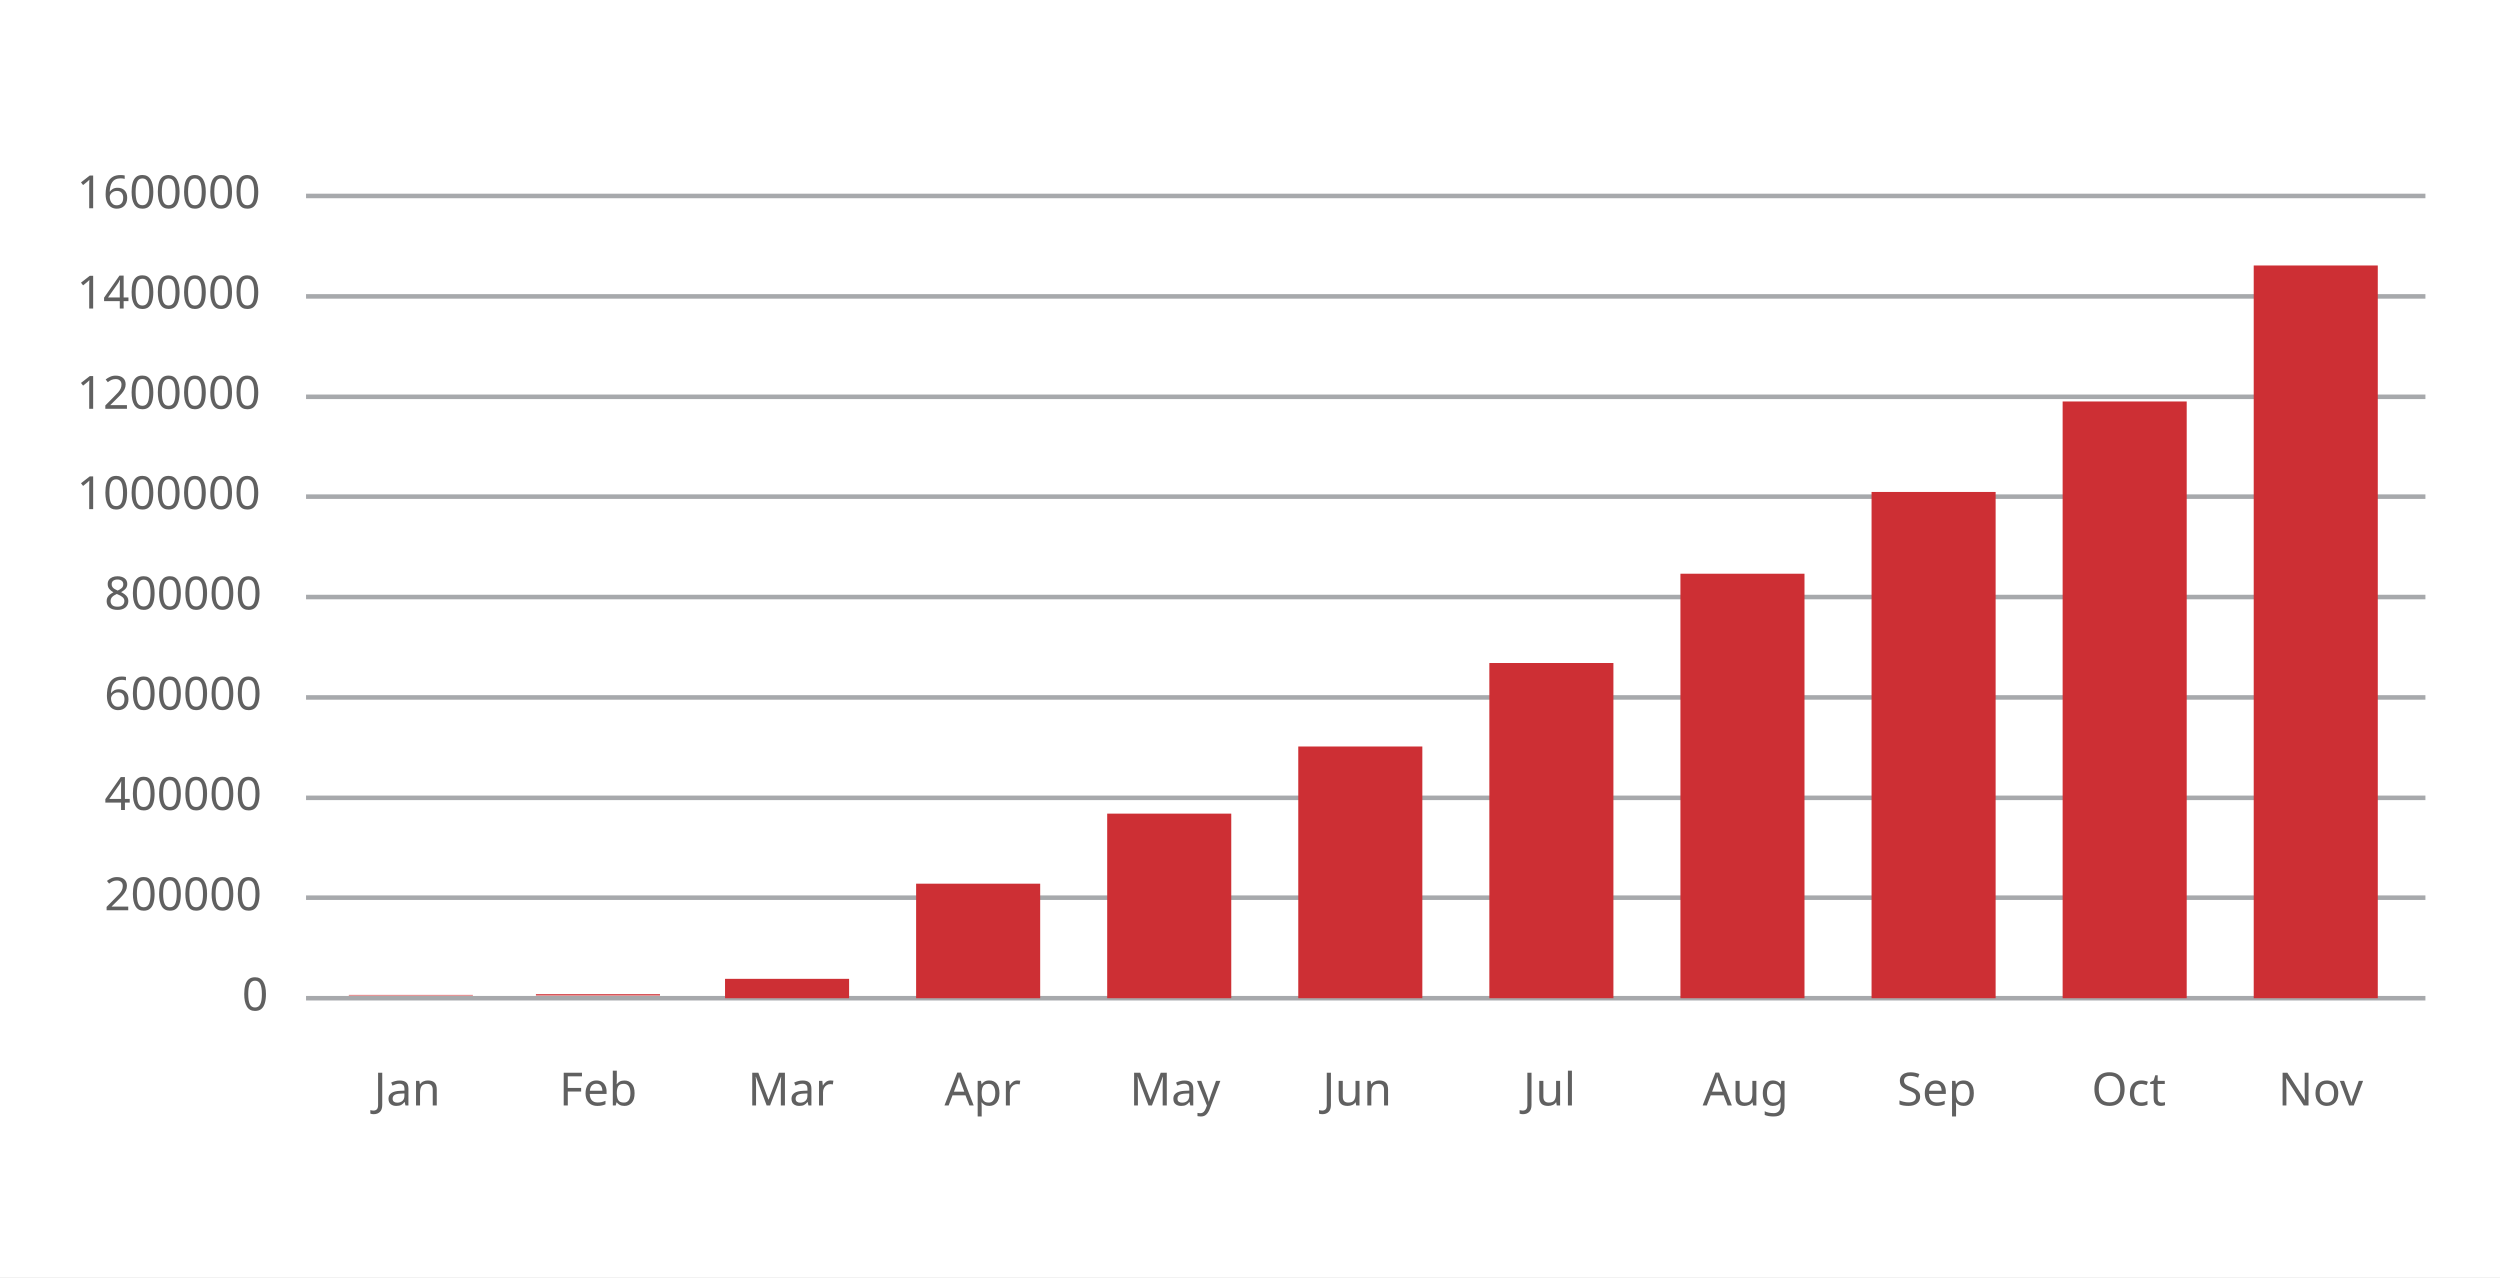
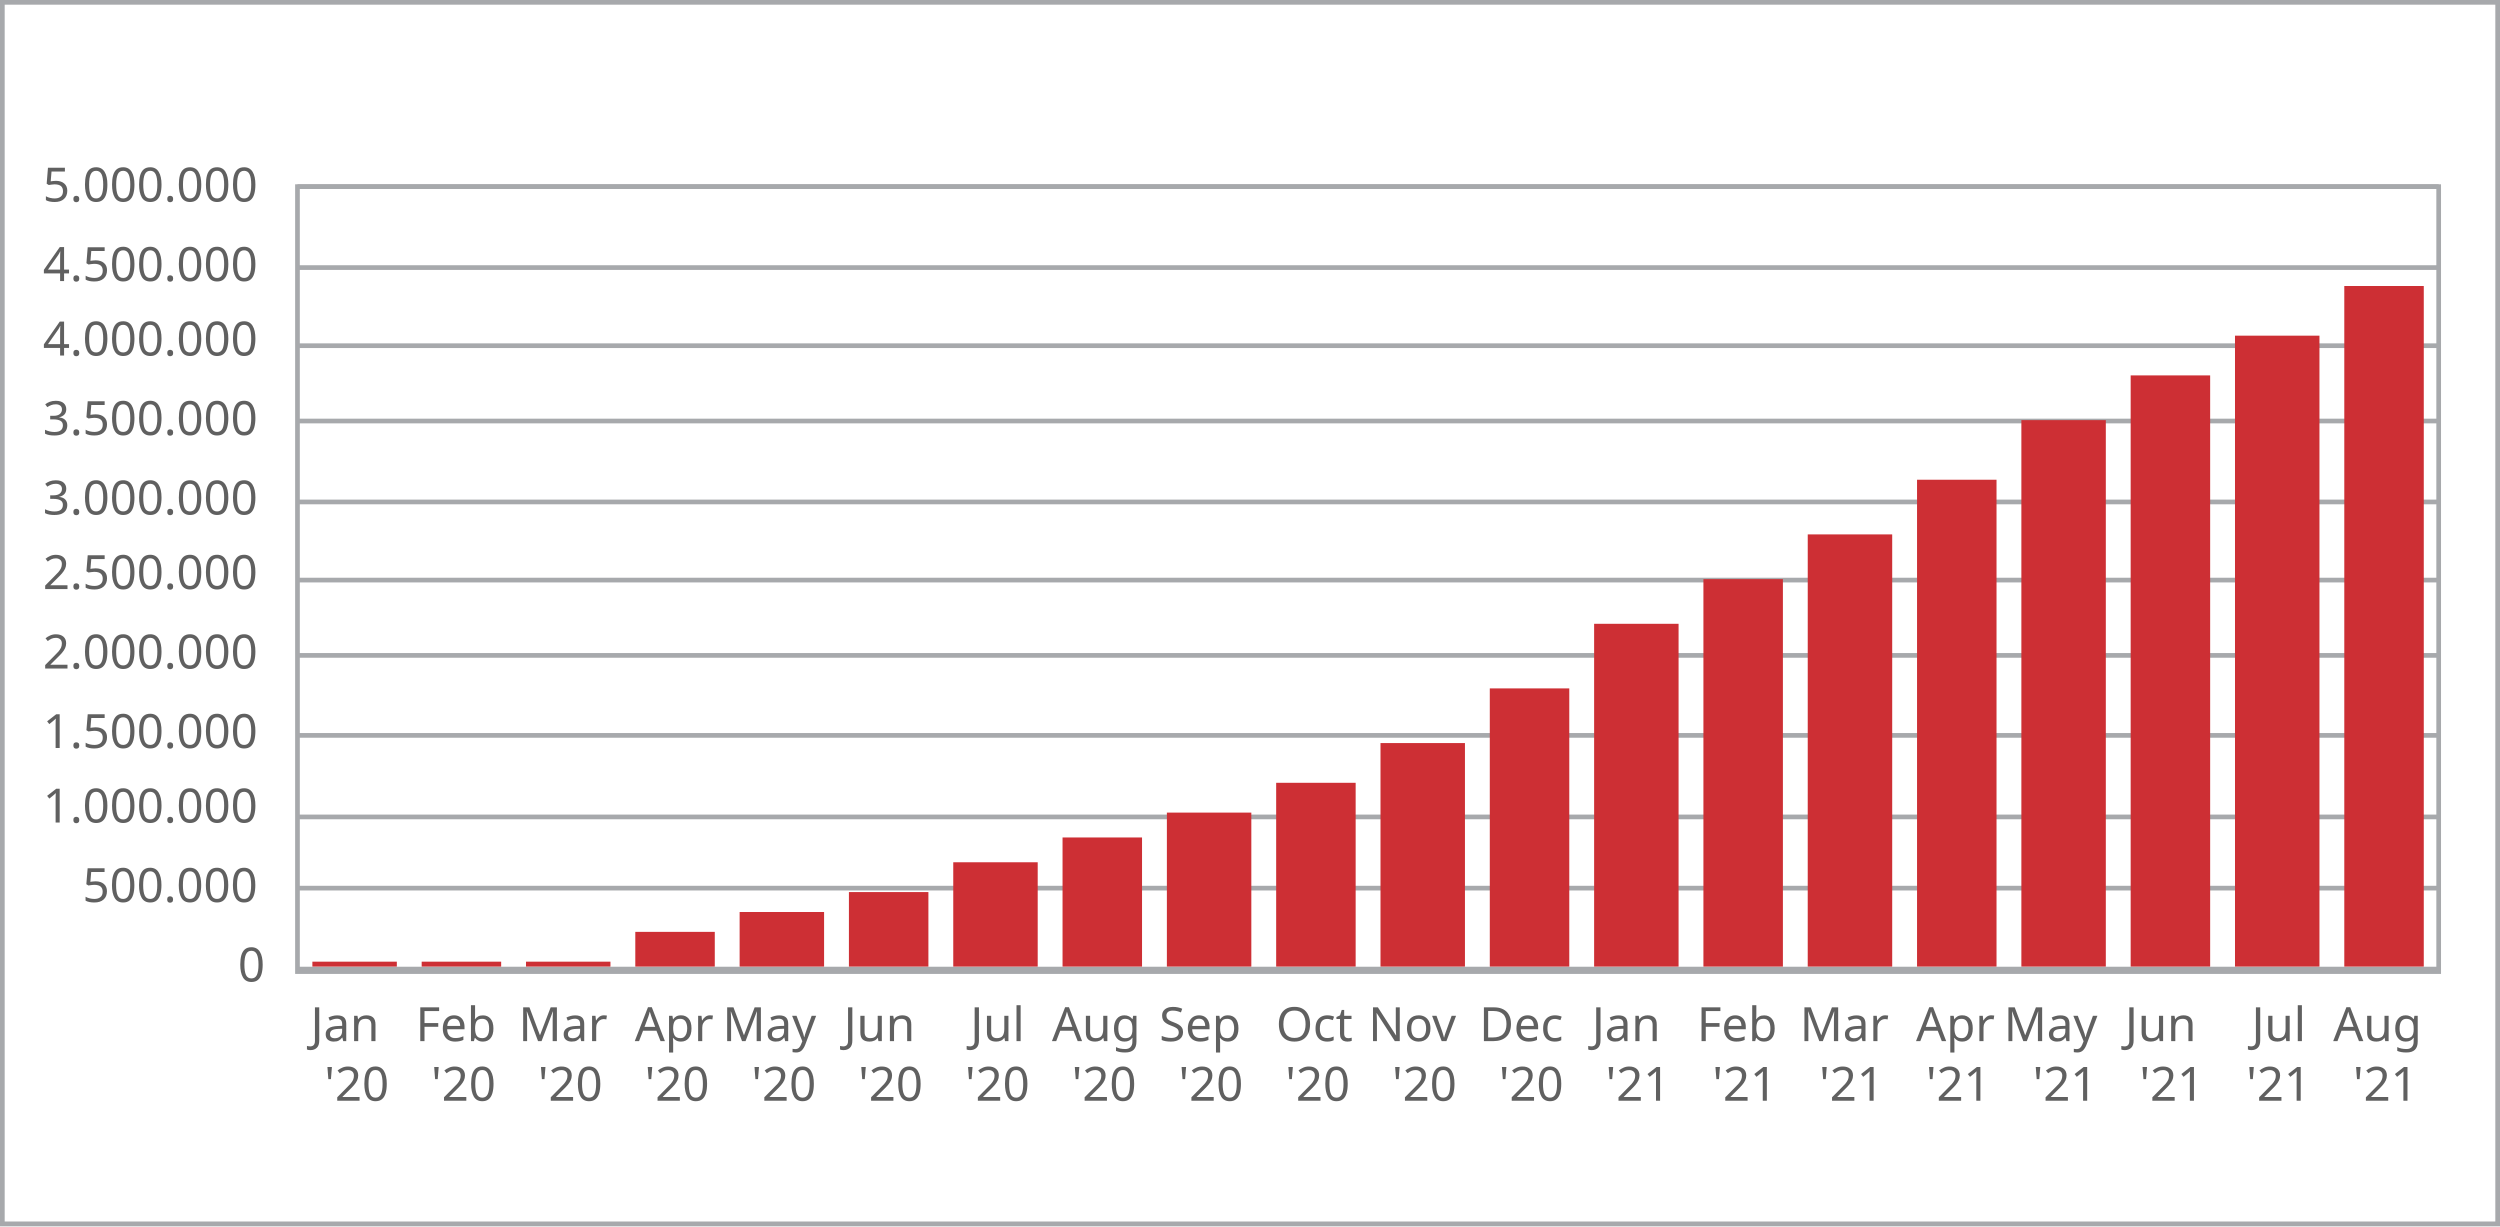
- <svg xmlns="http://www.w3.org/2000/svg" width="100%" height="100%" viewBox="0 0 780.355 398.648">
-   <g id="Group_735" data-name="Group 735" transform="translate(-1079 -4567)">
-     <rect id="Rectangle_502" data-name="Rectangle 502" width="780.355" height="398.648" transform="translate(1079 4567)" fill="#fff" />
-     <g id="Group_513" data-name="Group 513" transform="translate(-6.521 -32.24)">
-       <line id="Line_88" data-name="Line 88" x2="661.549" transform="translate(1181.047 4910.824)" fill="none" stroke="#a7a9ac" stroke-miterlimit="10" stroke-width="1.417" />
-       <path id="Path_1081" data-name="Path 1081" d="M1181.047,4660.408h661.548m-661.548,31.351h661.548m-661.548,31.34h661.548m-661.548,31.164h661.548M1181.047,4785.6h661.548m-661.548,31.34h661.548m-661.548,31.339h661.548m-661.548,31.164h661.548" fill="none" stroke="#a7a9ac" stroke-miterlimit="10" stroke-width="1.417" />
-       <rect id="Rectangle_503" data-name="Rectangle 503" width="38.727" height="6.051" transform="translate(1311.834 4904.779)" fill="#cd2f34" />
-       <rect id="Rectangle_504" data-name="Rectangle 504" width="38.727" height="35.754" transform="translate(1371.478 4875.075)" fill="#cd2f34" />
-       <rect id="Rectangle_505" data-name="Rectangle 505" width="38.727" height="57.621" transform="translate(1431.121 4853.208)" fill="#cd2f34" />
-       <rect id="Rectangle_506" data-name="Rectangle 506" width="38.727" height="78.576" transform="translate(1490.765 4832.253)" fill="#cd2f34" />
-       <rect id="Rectangle_507" data-name="Rectangle 507" width="38.727" height="104.636" transform="translate(1550.408 4806.193)" fill="#cd2f34" />
-       <rect id="Rectangle_508" data-name="Rectangle 508" width="38.727" height="132.506" transform="translate(1610.052 4778.323)" fill="#cd2f34" />
-       <rect id="Rectangle_509" data-name="Rectangle 509" width="38.727" height="158.028" transform="translate(1669.713 4752.801)" fill="#cd2f34" />
-       <rect id="Rectangle_510" data-name="Rectangle 510" width="38.727" height="186.273" transform="translate(1729.357 4724.557)" fill="#cd2f34" />
-       <rect id="Rectangle_511" data-name="Rectangle 511" width="38.727" height="228.72" transform="translate(1789.001 4682.109)" fill="#cd2f34" />
-       <text id="_0" data-name="0" transform="translate(1161.051 4914.655)" fill="#606060" font-size="14.314" font-family="IBMPlexSans, IBM Plex Sans">
-         <tspan x="0" y="0">0</tspan>
+ <svg xmlns="http://www.w3.org/2000/svg" width="100%" height="100%" viewBox="0 0 756.26 370.927">
+   <defs>
+     <clipPath id="clip-path">
+       <rect id="Rectangle_335" data-name="Rectangle 335" width="647.724" height="237.449" transform="translate(1181.842 4622.479)" fill="none" />
+     </clipPath>
+   </defs>
+   <g id="Group_87" data-name="Group 87" transform="translate(-1091.855 -4566.02)">
+     <rect id="Rectangle_333" data-name="Rectangle 333" width="754.844" height="369.51" transform="translate(1092.564 4566.728)" fill="#fff" stroke="#a7a9ac" stroke-width="1.417" />
+     <g id="Group_83" data-name="Group 83">
+       <rect id="Rectangle_334" data-name="Rectangle 334" width="647.723" height="237.449" transform="translate(1181.842 4622.479)" fill="none" stroke="#a7a9ac" stroke-width="1.417" />
+       <line id="Line_30" data-name="Line 30" x2="647.723" transform="translate(1181.842 4646.963)" fill="none" stroke="#a7a9ac" stroke-width="1.417" />
+       <line id="Line_31" data-name="Line 31" x2="647.723" transform="translate(1181.842 4622.479)" fill="none" stroke="#a7a9ac" stroke-width="1.417" />
+       <line id="Line_32" data-name="Line 32" x2="647.723" transform="translate(1181.842 4859.169)" fill="none" stroke="#a7a9ac" stroke-width="1.417" />
+       <line id="Line_33" data-name="Line 33" x2="647.723" transform="translate(1181.842 4670.596)" fill="none" stroke="#a7a9ac" stroke-width="1.417" />
+       <line id="Line_34" data-name="Line 34" x2="647.723" transform="translate(1181.842 4693.379)" fill="none" stroke="#a7a9ac" stroke-width="1.417" />
+       <line id="Line_35" data-name="Line 35" x2="647.723" transform="translate(1181.842 4717.863)" fill="none" stroke="#a7a9ac" stroke-width="1.417" />
+       <line id="Line_36" data-name="Line 36" x2="647.723" transform="translate(1181.842 4741.497)" fill="none" stroke="#a7a9ac" stroke-width="1.417" />
+       <line id="Line_37" data-name="Line 37" x2="647.723" transform="translate(1181.842 4764.28)" fill="none" stroke="#a7a9ac" stroke-width="1.417" />
+       <line id="Line_38" data-name="Line 38" x2="647.723" transform="translate(1181.842 4834.685)" fill="none" stroke="#a7a9ac" stroke-width="1.417" />
+       <line id="Line_39" data-name="Line 39" x2="647.723" transform="translate(1181.842 4813.143)" fill="none" stroke="#a7a9ac" stroke-width="1.417" />
+       <line id="Line_40" data-name="Line 40" x2="647.723" transform="translate(1181.842 4788.477)" fill="none" stroke="#a7a9ac" stroke-width="1.417" />
+     </g>
+     <g id="Group_85" data-name="Group 85">
+       <g id="Group_84" data-name="Group 84" clip-path="url(#clip-path)">
+         <path id="Path_375" data-name="Path 375" d="M1801.012,4652.536h24.045v205.889h-24.045Zm-33.063,15.028H1793.5v190.861h-25.548Zm-31.56,12.023h24.046v178.838h-24.046Zm-33.062,13.525h25.548v165.313h-25.548Zm-31.56,18.035h24.046v147.278h-24.046Zm-33.062,16.531h25.548v130.747H1638.7Zm-31.56,13.525h24.046v117.222h-24.046Zm-33.062,13.526h25.548v103.7h-25.548Zm-31.56,19.537h24.046v84.159h-24.046Zm-33.062,16.531h25.548v67.628h-25.548Zm-31.56,12.023h24.046v55.6H1477.9Zm-33.062,9.017h25.548v46.588h-25.548Zm-31.56,7.514h24.046v39.074h-24.046Zm-33.062,7.514h25.548v31.56h-25.548Zm-31.56,9.017H1372.7v22.543h-24.045Zm-33.062,6.012h25.548v16.531h-25.548Zm-31.56,6.011h24.045v10.52h-24.045Zm-33.062,9.017h25.548v1.5h-25.548Zm-31.56,0h24.045v1.5h-24.045Zm-33.063,0H1211.9v1.5H1186.35Z" fill="#cd2f34" />
+       </g>
+     </g>
+     <g id="Group_86" data-name="Group 86">
+       <text id="_0" data-name="0" transform="translate(1171.833 4862.934)" fill="#606060" font-size="14.314" font-family="IBMPlexSans, IBM Plex Sans">
+         <tspan x="-8" y="0">0</tspan>
      </text>
-       <text id="_200000" data-name="200000" transform="translate(1118.109 4883.368)" fill="#606060" font-size="14.314" font-family="IBMPlexSans, IBM Plex Sans">
-         <tspan x="0" y="0">200000</tspan>
+       <text id="_500.000" data-name="500.000" transform="translate(1171.833 4838.889)" fill="#606060" font-size="14.314" font-family="IBMPlexSans, IBM Plex Sans">
+         <tspan x="-55" y="0">500.000</tspan>
      </text>
-       <text id="_400000" data-name="400000" transform="translate(1118.109 4852.07)" fill="#606060" font-size="14.314" font-family="IBMPlexSans, IBM Plex Sans">
-         <tspan x="0" y="0">400000</tspan>
+       <text id="_1.000.000" data-name="1.000.000" transform="translate(1171.833 4814.843)" fill="#606060" font-size="14.314" font-family="IBMPlexSans, IBM Plex Sans">
+         <tspan x="-67" y="0">1.000.000</tspan>
      </text>
-       <text id="_600000" data-name="600000" transform="translate(1118.109 4820.772)" fill="#606060" font-size="14.314" font-family="IBMPlexSans, IBM Plex Sans">
-         <tspan x="0" y="0">600000</tspan>
+       <text id="_1.500.000" data-name="1.500.000" transform="translate(1171.833 4792.301)" fill="#606060" font-size="14.314" font-family="IBMPlexSans, IBM Plex Sans">
+         <tspan x="-67" y="0">1.500.000</tspan>
      </text>
-       <text id="_800000" data-name="800000" transform="translate(1118.109 4789.474)" fill="#606060" font-size="14.314" font-family="IBMPlexSans, IBM Plex Sans">
-         <tspan x="0" y="0">800000</tspan>
+       <text id="_2.000.000" data-name="2.000.000" transform="translate(1171.833 4768.255)" fill="#606060" font-size="14.314" font-family="IBMPlexSans, IBM Plex Sans">
+         <tspan x="-67" y="0">2.000.000</tspan>
      </text>
-       <text id="_1000000" data-name="1000000" transform="translate(1109.521 4758.155)" fill="#606060" font-size="14.314" font-family="IBMPlexSans, IBM Plex Sans">
-         <tspan x="0" y="0">1000000</tspan>
+       <text id="_2.500.000" data-name="2.500.000" transform="translate(1171.833 4744.21)" fill="#606060" font-size="14.314" font-family="IBMPlexSans, IBM Plex Sans">
+         <tspan x="-67" y="0">2.500.000</tspan>
      </text>
-       <text id="_1200000" data-name="1200000" transform="translate(1109.521 4726.847)" fill="#606060" font-size="14.314" font-family="IBMPlexSans, IBM Plex Sans">
-         <tspan x="0" y="0">1200000</tspan>
+       <text id="_3.000.000" data-name="3.000.000" transform="translate(1171.833 4721.667)" fill="#606060" font-size="14.314" font-family="IBMPlexSans, IBM Plex Sans">
+         <tspan x="-67" y="0">3.000.000</tspan>
      </text>
-       <text id="_1400000" data-name="1400000" transform="translate(1109.521 4695.549)" fill="#606060" font-size="14.314" font-family="IBMPlexSans, IBM Plex Sans">
-         <tspan x="0" y="0">1400000</tspan>
+       <text id="_3.500.000" data-name="3.500.000" transform="translate(1171.833 4697.622)" fill="#606060" font-size="14.314" font-family="IBMPlexSans, IBM Plex Sans">
+         <tspan x="-67" y="0">3.500.000</tspan>
      </text>
-       <text id="_1600000" data-name="1600000" transform="translate(1109.521 4664.24)" fill="#606060" font-size="14.314" font-family="IBMPlexSans, IBM Plex Sans">
-         <tspan x="0" y="0">1600000</tspan>
+       <text id="_4.000.000" data-name="4.000.000" transform="translate(1171.833 4673.577)" fill="#606060" font-size="14.314" font-family="IBMPlexSans, IBM Plex Sans">
+         <tspan x="-67" y="0">4.000.000</tspan>
      </text>
-       <rect id="Rectangle_512" data-name="Rectangle 512" width="38.727" height="0.187" transform="translate(1194.397 4909.792)" fill="#cd2f34" />
-       <rect id="Rectangle_513" data-name="Rectangle 513" width="38.727" height="0.409" transform="translate(1252.804 4909.57)" fill="#cd2f34" />
-       <text id="Jan" transform="translate(1202.225 4944.305)" fill="#606060" font-size="14.314" font-family="IBMPlexSans, IBM Plex Sans">
-         <tspan x="0" y="0">Jan</tspan>
+       <text id="_4.500.000" data-name="4.500.000" transform="translate(1171.833 4651.034)" fill="#606060" font-size="14.314" font-family="IBMPlexSans, IBM Plex Sans">
+         <tspan x="-67" y="0">4.500.000</tspan>
      </text>
-       <text id="Feb" transform="translate(1260.086 4944.305)" fill="#606060" font-size="14.314" font-family="IBMPlexSans, IBM Plex Sans">
-         <tspan x="0" y="0">Feb</tspan>
-       </text>
-       <text id="Mar" transform="translate(1318.938 4944.305)" fill="#606060" font-size="14.314" font-family="IBMPlexSans, IBM Plex Sans">
-         <tspan x="0" y="0">Mar</tspan>
-       </text>
-       <text id="Apr" transform="translate(1380.327 4944.305)" fill="#606060" font-size="14.314" font-family="IBMPlexSans, IBM Plex Sans">
-         <tspan x="0" y="0">Apr</tspan>
-       </text>
-       <text id="May" transform="translate(1438.131 4944.305)" fill="#606060" font-size="14.314" font-family="IBMPlexSans, IBM Plex Sans">
-         <tspan x="0" y="0">May</tspan>
-       </text>
-       <text id="Jun" transform="translate(1498.349 4944.305)" fill="#606060" font-size="14.314" font-family="IBMPlexSans, IBM Plex Sans">
-         <tspan x="0" y="0">Jun</tspan>
-       </text>
-       <text id="Jul" transform="translate(1560.961 4944.305)" fill="#606060" font-size="14.314" font-family="IBMPlexSans, IBM Plex Sans">
-         <tspan x="0" y="0">Jul</tspan>
-       </text>
-       <text id="Aug" transform="translate(1616.984 4944.305)" fill="#606060" font-size="14.314" font-family="IBMPlexSans, IBM Plex Sans">
-         <tspan x="0" y="0">Aug</tspan>
-       </text>
-       <text id="Sep" transform="translate(1677.689 4944.305)" fill="#606060" font-size="14.314" font-family="IBMPlexSans, IBM Plex Sans">
-         <tspan x="0" y="0">Sep</tspan>
-       </text>
-       <text id="Oct" transform="translate(1738.393 4944.305)" fill="#606060" font-size="14.314" font-family="IBMPlexSans, IBM Plex Sans">
-         <tspan x="0" y="0">Oct</tspan>
-       </text>
-       <text id="Nov" transform="translate(1796.625 4944.305)" fill="#606060" font-size="14.314" font-family="IBMPlexSans, IBM Plex Sans">
-         <tspan x="0" y="0">Nov</tspan>
+       <text id="_5.000.000" data-name="5.000.000" transform="translate(1171.833 4626.989)" fill="#606060" font-size="14.314" font-family="IBMPlexSans, IBM Plex Sans">
+         <tspan x="-67" y="0">5.000.000</tspan>
      </text>
    </g>
+     <text id="Jan" transform="translate(1208.816 4880.968)" fill="#606060" font-size="14.314" font-family="IBMPlexSans, IBM Plex Sans">
+       <tspan x="-23" y="0">Jan</tspan>
+     </text>
+     <text id="_20" data-name="'20" transform="translate(1209.963 4899.002)" fill="#606060" font-size="14.314" font-family="IBMPlexSans, IBM Plex Sans">
+       <tspan x="-20" y="0">'20</tspan>
+     </text>
+     <text id="Feb" transform="translate(1240.6 4880.968)" fill="#606060" font-size="14.314" font-family="IBMPlexSans, IBM Plex Sans">
+       <tspan x="-23" y="0">Feb</tspan>
+     </text>
+     <text id="_20-2" data-name="'20" transform="translate(1242.261 4899.002)" fill="#606060" font-size="14.314" font-family="IBMPlexSans, IBM Plex Sans">
+       <tspan x="-20" y="0">'20</tspan>
+     </text>
+     <text id="Mar" transform="translate(1272.726 4880.968)" fill="#606060" font-size="14.314" font-family="IBMPlexSans, IBM Plex Sans">
+       <tspan x="-24" y="0">Mar</tspan>
+     </text>
+     <text id="_20-3" data-name="'20" transform="translate(1274.56 4899.002)" fill="#606060" font-size="14.314" font-family="IBMPlexSans, IBM Plex Sans">
+       <tspan x="-20" y="0">'20</tspan>
+     </text>
+     <text id="Apr" transform="translate(1305.871 4880.968)" fill="#606060" font-size="14.314" font-family="IBMPlexSans, IBM Plex Sans">
+       <tspan x="-22" y="0">Apr</tspan>
+     </text>
+     <text id="_20-4" data-name="'20" transform="translate(1306.859 4899.002)" fill="#606060" font-size="14.314" font-family="IBMPlexSans, IBM Plex Sans">
+       <tspan x="-20" y="0">'20</tspan>
+     </text>
+     <text id="May" transform="translate(1336.434 4880.968)" fill="#606060" font-size="14.314" font-family="IBMPlexSans, IBM Plex Sans">
+       <tspan x="-26" y="0">May</tspan>
+     </text>
+     <text id="_20-5" data-name="'20" transform="translate(1339.158 4899.002)" fill="#606060" font-size="14.314" font-family="IBMPlexSans, IBM Plex Sans">
+       <tspan x="-20" y="0">'20</tspan>
+     </text>
+     <text id="Jun" transform="translate(1370.082 4880.968)" fill="#606060" font-size="14.314" font-family="IBMPlexSans, IBM Plex Sans">
+       <tspan x="-23" y="0">Jun</tspan>
+     </text>
+     <text id="_20-6" data-name="'20" transform="translate(1371.458 4899.002)" fill="#606060" font-size="14.314" font-family="IBMPlexSans, IBM Plex Sans">
+       <tspan x="-20" y="0">'20</tspan>
+     </text>
+     <text id="Jul" transform="translate(1404.38 4880.968)" fill="#606060" font-size="14.314" font-family="IBMPlexSans, IBM Plex Sans">
+       <tspan x="-19" y="0">Jul</tspan>
+     </text>
+     <text id="_20-7" data-name="'20" transform="translate(1403.756 4899.002)" fill="#606060" font-size="14.314" font-family="IBMPlexSans, IBM Plex Sans">
+       <tspan x="-20" y="0">'20</tspan>
+     </text>
+     <text id="Aug" transform="translate(1434.064 4880.968)" fill="#606060" font-size="14.314" font-family="IBMPlexSans, IBM Plex Sans">
+       <tspan x="-24" y="0">Aug</tspan>
+     </text>
+     <text id="_20-8" data-name="'20" transform="translate(1436.055 4899.002)" fill="#606060" font-size="14.314" font-family="IBMPlexSans, IBM Plex Sans">
+       <tspan x="-20" y="0">'20</tspan>
+     </text>
+     <text id="Sep" transform="translate(1466.543 4880.968)" fill="#606060" font-size="14.314" font-family="IBMPlexSans, IBM Plex Sans">
+       <tspan x="-24" y="0">Sep</tspan>
+     </text>
+     <text id="_20-9" data-name="'20" transform="translate(1468.354 4899.002)" fill="#606060" font-size="14.314" font-family="IBMPlexSans, IBM Plex Sans">
+       <tspan x="-20" y="0">'20</tspan>
+     </text>
+     <text id="Oct" transform="translate(1499.845 4880.968)" fill="#606060" font-size="14.314" font-family="IBMPlexSans, IBM Plex Sans">
+       <tspan x="-22" y="0">Oct</tspan>
+     </text>
+     <text id="_20-10" data-name="'20" transform="translate(1500.653 4899.002)" fill="#606060" font-size="14.314" font-family="IBMPlexSans, IBM Plex Sans">
+       <tspan x="-20" y="0">'20</tspan>
+     </text>
+     <text id="Nov" transform="translate(1530.806 4880.968)" fill="#606060" font-size="14.314" font-family="IBMPlexSans, IBM Plex Sans">
+       <tspan x="-25" y="0">Nov</tspan>
+     </text>
+     <text id="_20-11" data-name="'20" transform="translate(1532.952 4899.002)" fill="#606060" font-size="14.314" font-family="IBMPlexSans, IBM Plex Sans">
+       <tspan x="-20" y="0">'20</tspan>
+     </text>
+     <text id="Dec" transform="translate(1563.353 4880.968)" fill="#606060" font-size="14.314" font-family="IBMPlexSans, IBM Plex Sans">
+       <tspan x="-24" y="0">Dec</tspan>
+     </text>
+     <text id="_20-12" data-name="'20" transform="translate(1565.251 4899.002)" fill="#606060" font-size="14.314" font-family="IBMPlexSans, IBM Plex Sans">
+       <tspan x="-20" y="0">'20</tspan>
+     </text>
+     <text id="Jan-2" data-name="Jan" transform="translate(1596.404 4880.968)" fill="#606060" font-size="14.314" font-family="IBMPlexSans, IBM Plex Sans">
+       <tspan x="-23" y="0">Jan</tspan>
+     </text>
+     <text id="_21" data-name="'21" transform="translate(1597.55 4899.002)" fill="#606060" font-size="14.314" font-family="IBMPlexSans, IBM Plex Sans">
+       <tspan x="-20" y="0">'21</tspan>
+     </text>
+     <text id="Feb-2" data-name="Feb" transform="translate(1628.188 4880.968)" fill="#606060" font-size="14.314" font-family="IBMPlexSans, IBM Plex Sans">
+       <tspan x="-23" y="0">Feb</tspan>
+     </text>
+     <text id="_21-2" data-name="'21" transform="translate(1629.849 4899.002)" fill="#606060" font-size="14.314" font-family="IBMPlexSans, IBM Plex Sans">
+       <tspan x="-20" y="0">'21</tspan>
+     </text>
+     <text id="Mar-2" data-name="Mar" transform="translate(1660.314 4880.968)" fill="#606060" font-size="14.314" font-family="IBMPlexSans, IBM Plex Sans">
+       <tspan x="-24" y="0">Mar</tspan>
+     </text>
+     <text id="_21-3" data-name="'21" transform="translate(1662.148 4899.002)" fill="#606060" font-size="14.314" font-family="IBMPlexSans, IBM Plex Sans">
+       <tspan x="-20" y="0">'21</tspan>
+     </text>
+     <text id="Apr-2" data-name="Apr" transform="translate(1693.459 4880.968)" fill="#606060" font-size="14.314" font-family="IBMPlexSans, IBM Plex Sans">
+       <tspan x="-22" y="0">Apr</tspan>
+     </text>
+     <text id="_21-4" data-name="'21" transform="translate(1694.447 4899.002)" fill="#606060" font-size="14.314" font-family="IBMPlexSans, IBM Plex Sans">
+       <tspan x="-20" y="0">'21</tspan>
+     </text>
+     <text id="May-2" data-name="May" transform="translate(1724.021 4880.968)" fill="#606060" font-size="14.314" font-family="IBMPlexSans, IBM Plex Sans">
+       <tspan x="-26" y="0">May</tspan>
+     </text>
+     <text id="_21-5" data-name="'21" transform="translate(1726.746 4899.002)" fill="#606060" font-size="14.314" font-family="IBMPlexSans, IBM Plex Sans">
+       <tspan x="-20" y="0">'21</tspan>
+     </text>
+     <text id="Jun-2" data-name="Jun" transform="translate(1757.67 4880.968)" fill="#606060" font-size="14.314" font-family="IBMPlexSans, IBM Plex Sans">
+       <tspan x="-23" y="0">Jun</tspan>
+     </text>
+     <text id="_21-6" data-name="'21" transform="translate(1759.045 4899.002)" fill="#606060" font-size="14.314" font-family="IBMPlexSans, IBM Plex Sans">
+       <tspan x="-20" y="0">'21</tspan>
+     </text>
+     <text id="Jul-2" data-name="Jul" transform="translate(1791.968 4880.968)" fill="#606060" font-size="14.314" font-family="IBMPlexSans, IBM Plex Sans">
+       <tspan x="-19" y="0">Jul</tspan>
+     </text>
+     <text id="_21-7" data-name="'21" transform="translate(1791.344 4899.002)" fill="#606060" font-size="14.314" font-family="IBMPlexSans, IBM Plex Sans">
+       <tspan x="-20" y="0">'21</tspan>
+     </text>
+     <text id="Aug-2" data-name="Aug" transform="translate(1821.652 4880.968)" fill="#606060" font-size="14.314" font-family="IBMPlexSans, IBM Plex Sans">
+       <tspan x="-24" y="0">Aug</tspan>
+     </text>
+     <text id="_21-8" data-name="'21" transform="translate(1823.642 4899.002)" fill="#606060" font-size="14.314" font-family="IBMPlexSans, IBM Plex Sans">
+       <tspan x="-20" y="0">'21</tspan>
+     </text>
  </g>
</svg>
